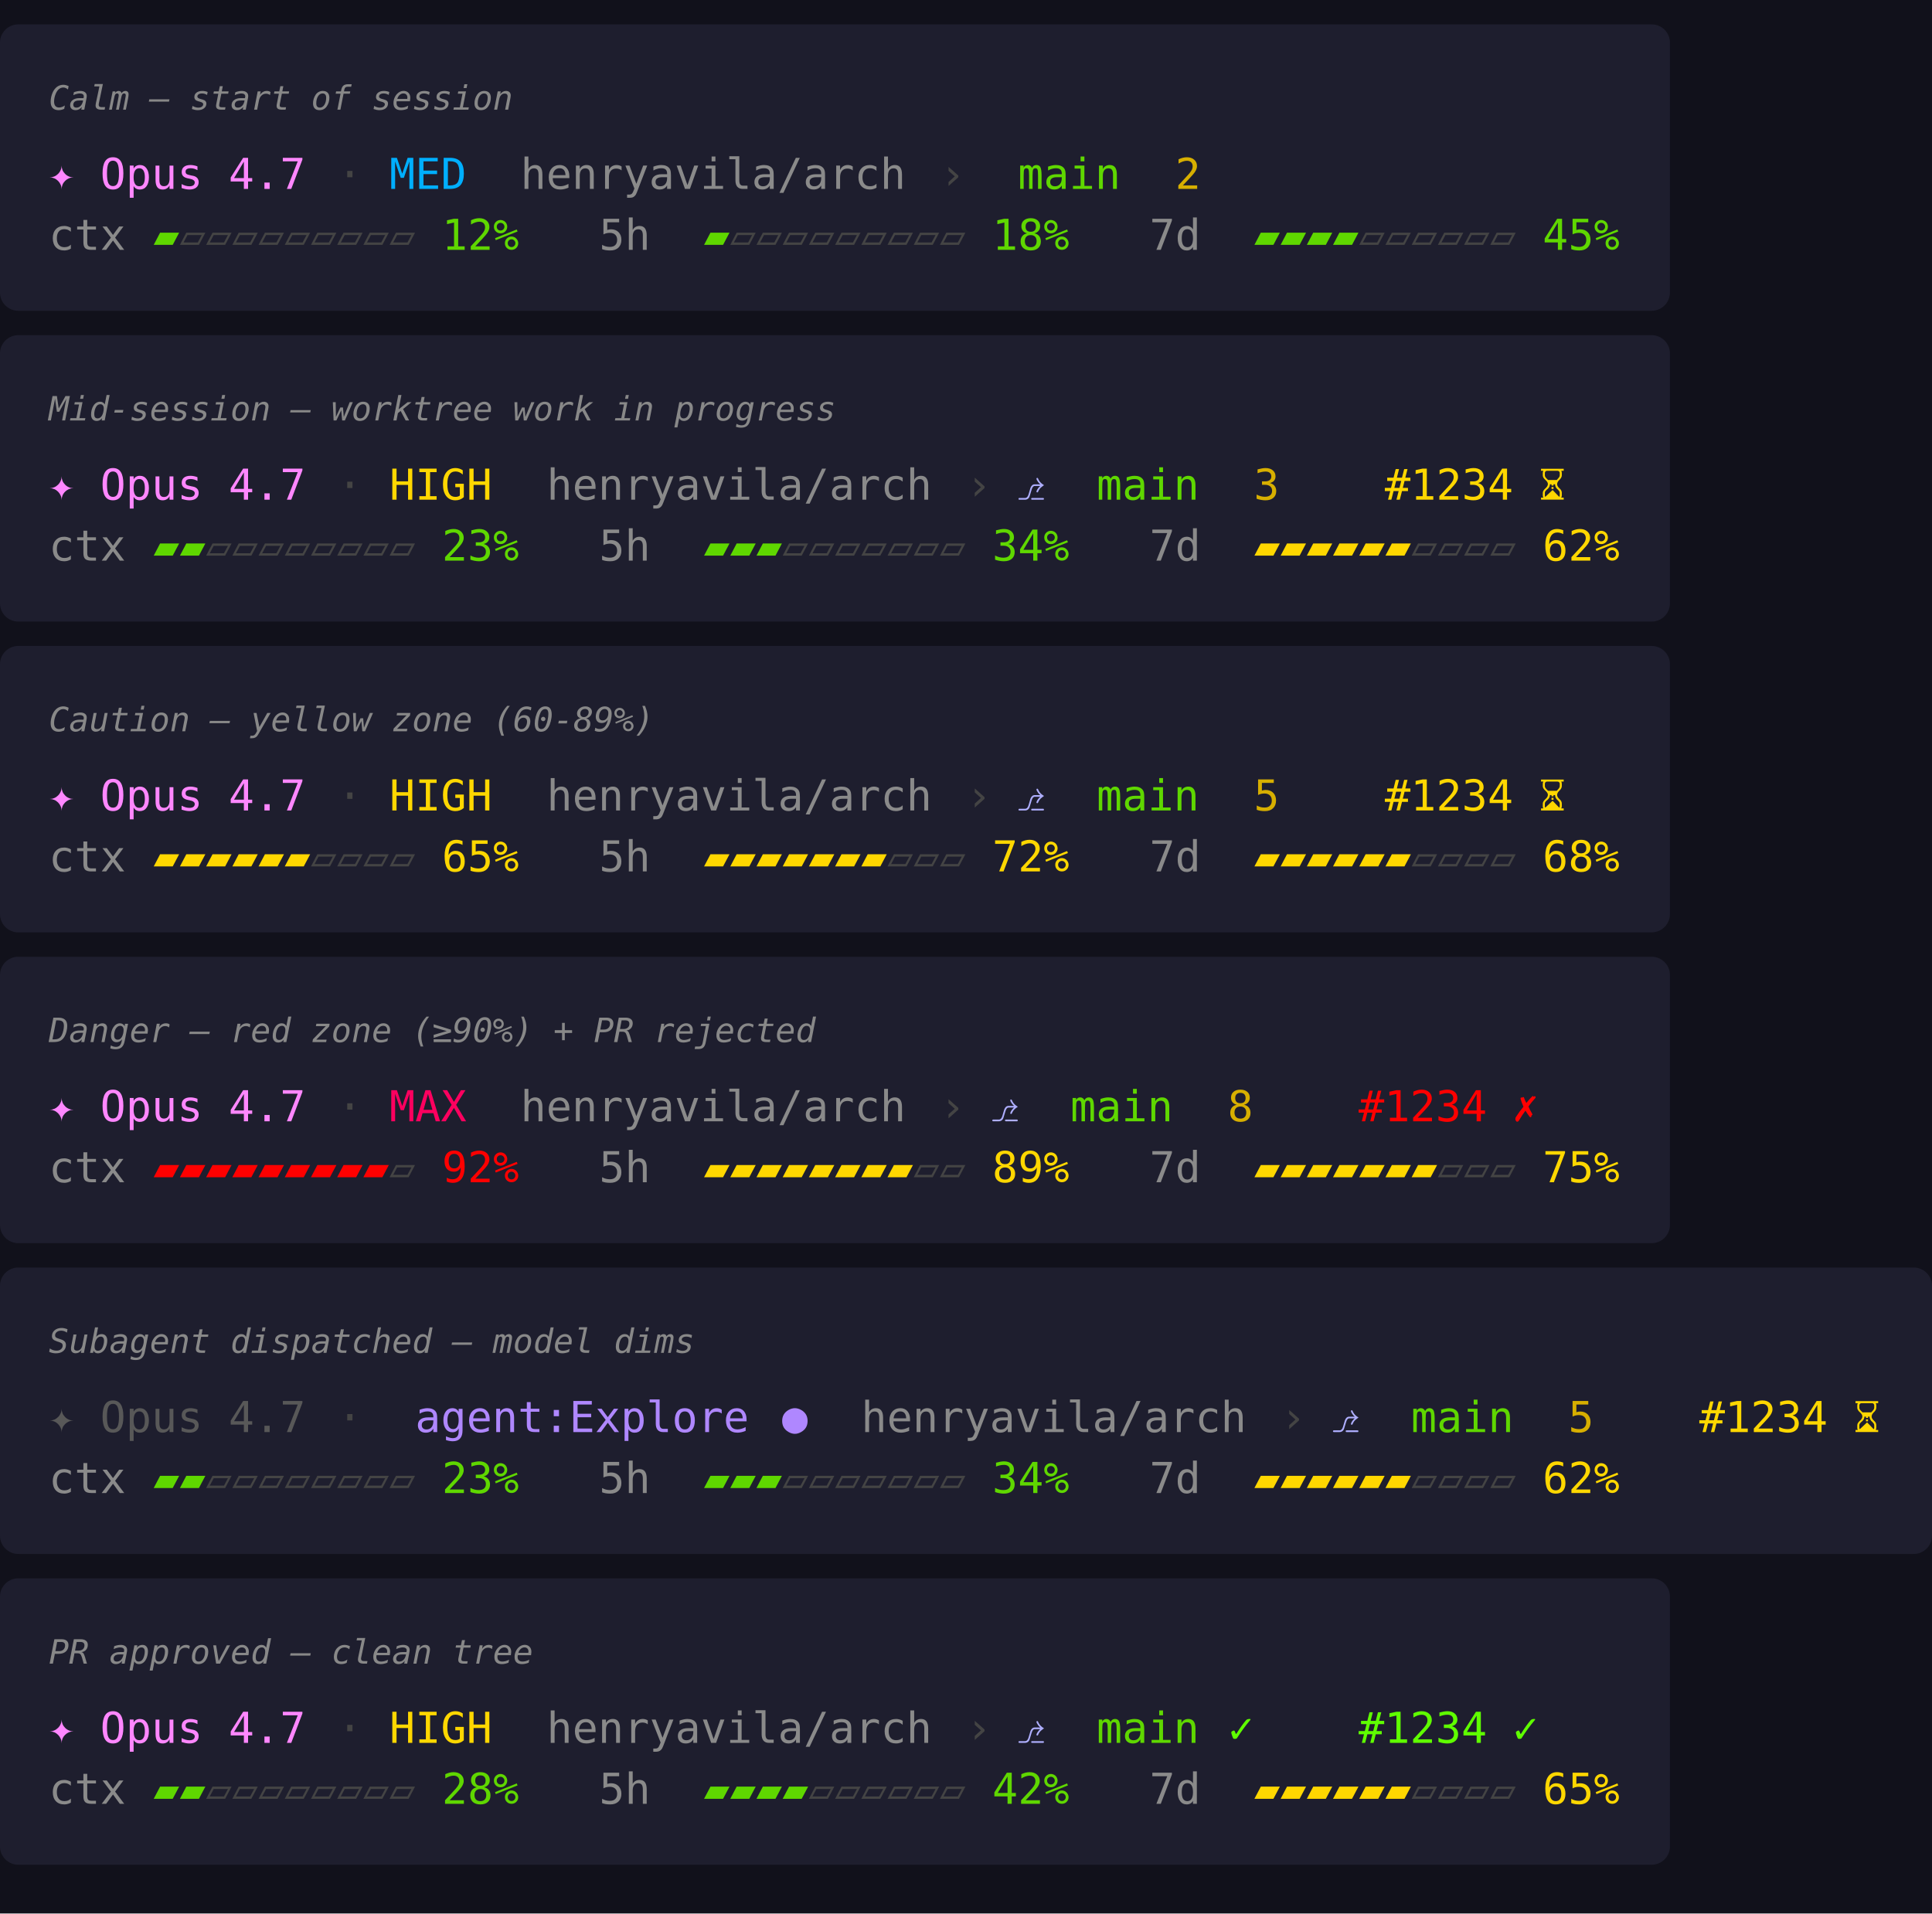
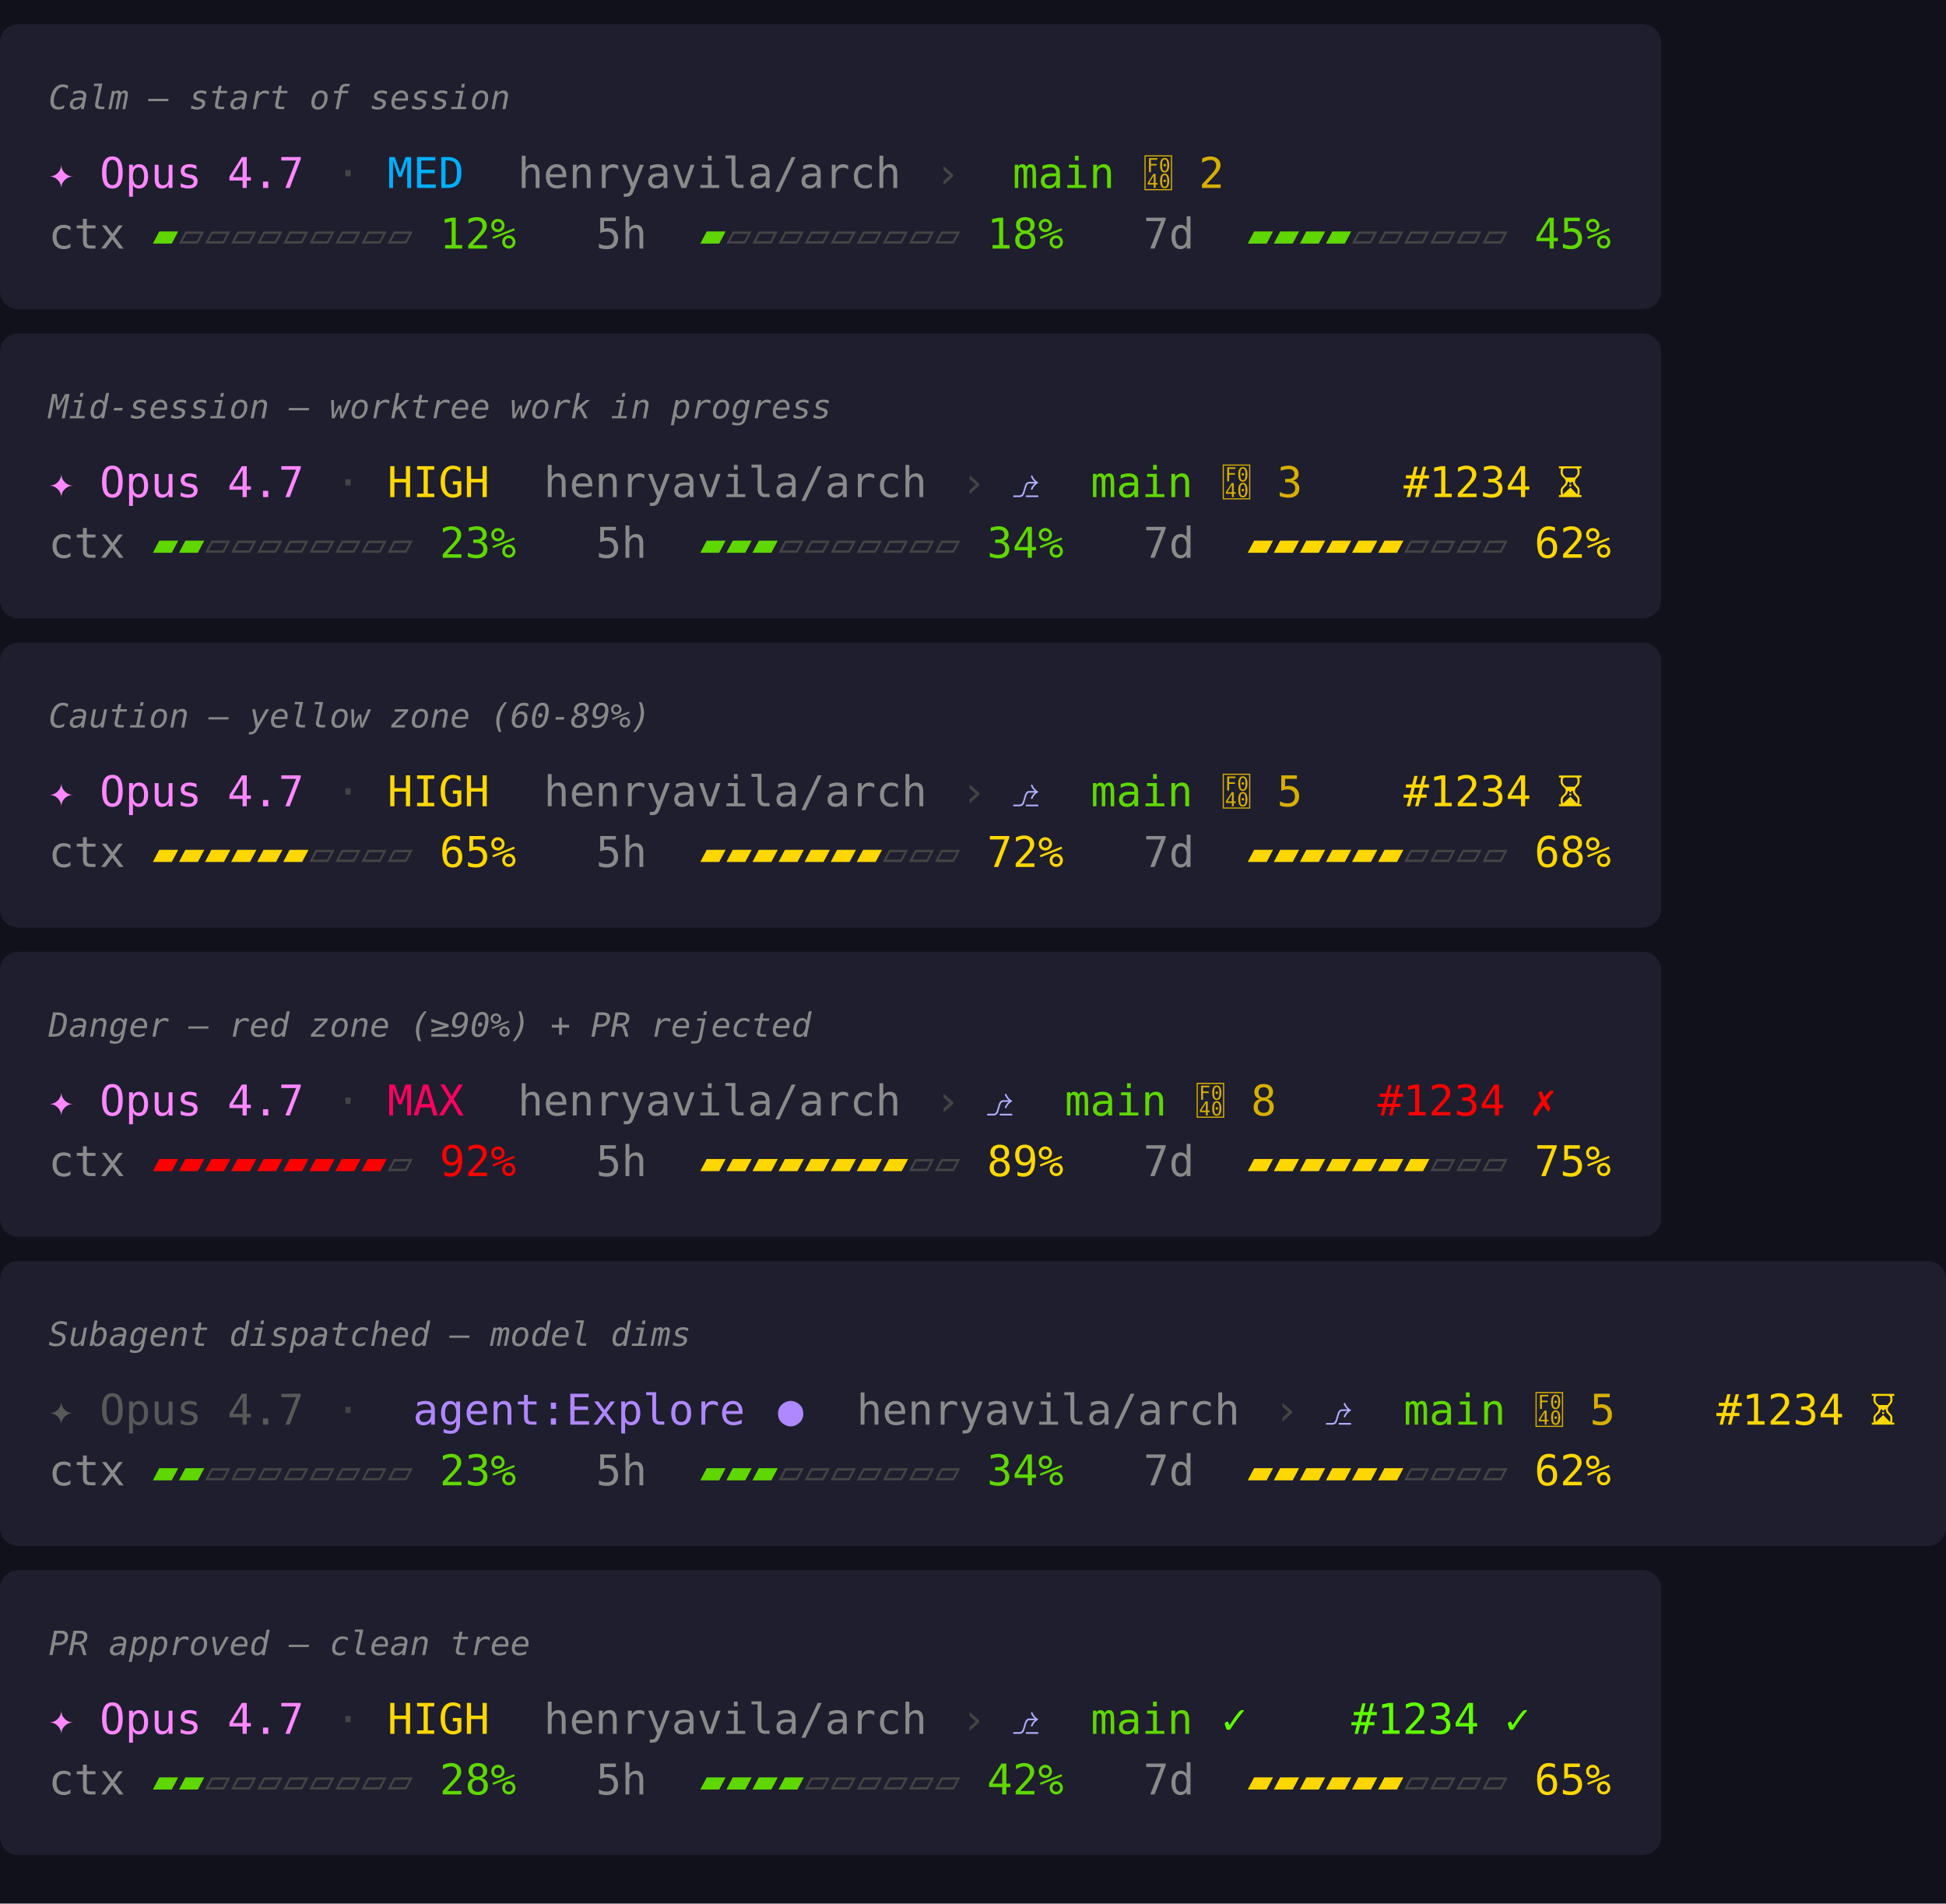
- <svg xmlns="http://www.w3.org/2000/svg" width="634" height="628" font-family="JetBrains Mono, Fira Code, Menlo, Consolas, monospace" font-size="14">
-   <rect width="634" height="628" fill="#11111b" />
+ <svg xmlns="http://www.w3.org/2000/svg" width="642" height="628" font-family="JetBrains Mono, Fira Code, Menlo, Consolas, monospace" font-size="14">
+   <rect width="642" height="628" fill="#11111b" />
  <g transform="translate(0,8)">
    <rect width="548" height="94" rx="6" fill="#1e1e2e" />
    <text x="16" y="28" fill="#888" font-size="11" font-style="italic">Calm — start of session</text>
    <text x="16.0" y="54.0" fill="#ff87ff" xml:space="preserve">✦ Opus 4.7</text>
    <text x="102.0" y="54.0" fill="#e0e0e0" xml:space="preserve"> </text>
    <text x="110.6" y="54.0" fill="#444444" xml:space="preserve">·</text>
    <text x="119.2" y="54.0" fill="#e0e0e0" xml:space="preserve"> </text>
    <text x="127.8" y="54.0" fill="#00afff" xml:space="preserve">MED</text>
    <text x="153.6" y="54.0" fill="#e0e0e0" xml:space="preserve">  </text>
    <text x="170.8" y="54.0" fill="#8a8a8a" xml:space="preserve">henryavila/arch</text>
    <text x="299.8" y="54.0" fill="#e0e0e0" xml:space="preserve"> </text>
    <text x="308.4" y="54.0" fill="#444444" xml:space="preserve">›</text>
    <text x="317.0" y="54.0" fill="#e0e0e0" xml:space="preserve"> </text>
    <text x="325.6" y="54.0" fill="#5fd700" xml:space="preserve"> main</text>
    <text x="368.6" y="54.0" fill="#e0e0e0" xml:space="preserve"> </text>
-     <text x="377.2" y="54.0" fill="#d7af00" xml:space="preserve"> 2</text>
+     <text x="377.2" y="54.0" fill="#d7af00" xml:space="preserve"> 2</text>
    <text x="16.0" y="74.0" fill="#8a8a8a" xml:space="preserve">ctx</text>
    <text x="41.8" y="74.0" fill="#e0e0e0" xml:space="preserve"> </text>
    <text x="50.4" y="74.0" fill="#5fd700" xml:space="preserve">▰</text>
    <text x="59.0" y="74.0" fill="#444444" xml:space="preserve">▱</text>
    <text x="67.6" y="74.0" fill="#444444" xml:space="preserve">▱</text>
    <text x="76.2" y="74.0" fill="#444444" xml:space="preserve">▱</text>
    <text x="84.8" y="74.0" fill="#444444" xml:space="preserve">▱</text>
    <text x="93.4" y="74.0" fill="#444444" xml:space="preserve">▱</text>
    <text x="102.0" y="74.0" fill="#444444" xml:space="preserve">▱</text>
    <text x="110.6" y="74.0" fill="#444444" xml:space="preserve">▱</text>
    <text x="119.2" y="74.0" fill="#444444" xml:space="preserve">▱</text>
    <text x="127.8" y="74.0" fill="#444444" xml:space="preserve">▱</text>
    <text x="136.4" y="74.0" fill="#e0e0e0" xml:space="preserve"> </text>
    <text x="145.0" y="74.0" fill="#5fd700" xml:space="preserve">12%</text>
    <text x="170.8" y="74.0" fill="#e0e0e0" xml:space="preserve">   </text>
    <text x="196.6" y="74.0" fill="#8a8a8a" xml:space="preserve">5h</text>
    <text x="213.8" y="74.0" fill="#e0e0e0" xml:space="preserve">  </text>
    <text x="231.0" y="74.0" fill="#5fd700" xml:space="preserve">▰</text>
    <text x="239.6" y="74.0" fill="#444444" xml:space="preserve">▱</text>
    <text x="248.2" y="74.0" fill="#444444" xml:space="preserve">▱</text>
    <text x="256.8" y="74.0" fill="#444444" xml:space="preserve">▱</text>
    <text x="265.4" y="74.0" fill="#444444" xml:space="preserve">▱</text>
    <text x="274.0" y="74.0" fill="#444444" xml:space="preserve">▱</text>
    <text x="282.6" y="74.0" fill="#444444" xml:space="preserve">▱</text>
    <text x="291.2" y="74.0" fill="#444444" xml:space="preserve">▱</text>
    <text x="299.8" y="74.0" fill="#444444" xml:space="preserve">▱</text>
    <text x="308.4" y="74.0" fill="#444444" xml:space="preserve">▱</text>
    <text x="317.0" y="74.0" fill="#e0e0e0" xml:space="preserve"> </text>
    <text x="325.6" y="74.0" fill="#5fd700" xml:space="preserve">18%</text>
    <text x="351.4" y="74.0" fill="#e0e0e0" xml:space="preserve">   </text>
    <text x="377.2" y="74.0" fill="#8a8a8a" xml:space="preserve">7d</text>
    <text x="394.4" y="74.0" fill="#e0e0e0" xml:space="preserve">  </text>
    <text x="411.6" y="74.0" fill="#5fd700" xml:space="preserve">▰</text>
    <text x="420.2" y="74.0" fill="#5fd700" xml:space="preserve">▰</text>
    <text x="428.8" y="74.0" fill="#5fd700" xml:space="preserve">▰</text>
    <text x="437.4" y="74.0" fill="#5fd700" xml:space="preserve">▰</text>
    <text x="446.0" y="74.0" fill="#444444" xml:space="preserve">▱</text>
    <text x="454.6" y="74.0" fill="#444444" xml:space="preserve">▱</text>
    <text x="463.2" y="74.0" fill="#444444" xml:space="preserve">▱</text>
    <text x="471.8" y="74.0" fill="#444444" xml:space="preserve">▱</text>
    <text x="480.4" y="74.0" fill="#444444" xml:space="preserve">▱</text>
    <text x="489.0" y="74.0" fill="#444444" xml:space="preserve">▱</text>
    <text x="497.6" y="74.0" fill="#e0e0e0" xml:space="preserve"> </text>
    <text x="506.2" y="74.0" fill="#5fd700" xml:space="preserve">45%</text>
  </g>
  <g transform="translate(0,110)">
    <rect width="548" height="94" rx="6" fill="#1e1e2e" />
    <text x="16" y="28" fill="#888" font-size="11" font-style="italic">Mid-session — worktree work in progress</text>
    <text x="16.0" y="54.0" fill="#ff87ff" xml:space="preserve">✦ Opus 4.7</text>
    <text x="102.0" y="54.0" fill="#e0e0e0" xml:space="preserve"> </text>
    <text x="110.6" y="54.0" fill="#444444" xml:space="preserve">·</text>
    <text x="119.2" y="54.0" fill="#e0e0e0" xml:space="preserve"> </text>
    <text x="127.8" y="54.0" fill="#ffd700" xml:space="preserve">HIGH</text>
    <text x="162.2" y="54.0" fill="#e0e0e0" xml:space="preserve">  </text>
    <text x="179.4" y="54.0" fill="#8a8a8a" xml:space="preserve">henryavila/arch</text>
    <text x="308.4" y="54.0" fill="#e0e0e0" xml:space="preserve"> </text>
    <text x="317.0" y="54.0" fill="#444444" xml:space="preserve">›</text>
    <text x="325.6" y="54.0" fill="#e0e0e0" xml:space="preserve"> </text>
    <text x="334.2" y="54.0" fill="#afafff" xml:space="preserve">⎇ </text>
    <text x="351.4" y="54.0" fill="#5fd700" xml:space="preserve"> main</text>
    <text x="394.4" y="54.0" fill="#e0e0e0" xml:space="preserve"> </text>
-     <text x="403.0" y="54.0" fill="#d7af00" xml:space="preserve"> 3</text>
-     <text x="420.2" y="54.0" fill="#e0e0e0" xml:space="preserve">   </text>
-     <text x="446.0" y="54.0" fill="#ffd700" xml:space="preserve"> #1234 ⏳</text>
+     <text x="403.0" y="54.0" fill="#d7af00" xml:space="preserve"> 3</text>
+     <text x="428.8" y="54.0" fill="#e0e0e0" xml:space="preserve">   </text>
+     <text x="454.6" y="54.0" fill="#ffd700" xml:space="preserve"> #1234 ⏳</text>
    <text x="16.0" y="74.0" fill="#8a8a8a" xml:space="preserve">ctx</text>
    <text x="41.8" y="74.0" fill="#e0e0e0" xml:space="preserve"> </text>
    <text x="50.4" y="74.0" fill="#5fd700" xml:space="preserve">▰</text>
    <text x="59.0" y="74.0" fill="#5fd700" xml:space="preserve">▰</text>
    <text x="67.6" y="74.0" fill="#444444" xml:space="preserve">▱</text>
    <text x="76.2" y="74.0" fill="#444444" xml:space="preserve">▱</text>
    <text x="84.8" y="74.0" fill="#444444" xml:space="preserve">▱</text>
    <text x="93.4" y="74.0" fill="#444444" xml:space="preserve">▱</text>
    <text x="102.0" y="74.0" fill="#444444" xml:space="preserve">▱</text>
    <text x="110.6" y="74.0" fill="#444444" xml:space="preserve">▱</text>
    <text x="119.2" y="74.0" fill="#444444" xml:space="preserve">▱</text>
    <text x="127.8" y="74.0" fill="#444444" xml:space="preserve">▱</text>
    <text x="136.4" y="74.0" fill="#e0e0e0" xml:space="preserve"> </text>
    <text x="145.0" y="74.0" fill="#5fd700" xml:space="preserve">23%</text>
    <text x="170.8" y="74.0" fill="#e0e0e0" xml:space="preserve">   </text>
    <text x="196.6" y="74.0" fill="#8a8a8a" xml:space="preserve">5h</text>
    <text x="213.8" y="74.0" fill="#e0e0e0" xml:space="preserve">  </text>
    <text x="231.0" y="74.0" fill="#5fd700" xml:space="preserve">▰</text>
    <text x="239.6" y="74.0" fill="#5fd700" xml:space="preserve">▰</text>
    <text x="248.2" y="74.0" fill="#5fd700" xml:space="preserve">▰</text>
    <text x="256.8" y="74.0" fill="#444444" xml:space="preserve">▱</text>
    <text x="265.4" y="74.0" fill="#444444" xml:space="preserve">▱</text>
    <text x="274.0" y="74.0" fill="#444444" xml:space="preserve">▱</text>
    <text x="282.6" y="74.0" fill="#444444" xml:space="preserve">▱</text>
    <text x="291.2" y="74.0" fill="#444444" xml:space="preserve">▱</text>
    <text x="299.8" y="74.0" fill="#444444" xml:space="preserve">▱</text>
    <text x="308.4" y="74.0" fill="#444444" xml:space="preserve">▱</text>
    <text x="317.0" y="74.0" fill="#e0e0e0" xml:space="preserve"> </text>
    <text x="325.6" y="74.0" fill="#5fd700" xml:space="preserve">34%</text>
    <text x="351.4" y="74.0" fill="#e0e0e0" xml:space="preserve">   </text>
    <text x="377.2" y="74.0" fill="#8a8a8a" xml:space="preserve">7d</text>
    <text x="394.4" y="74.0" fill="#e0e0e0" xml:space="preserve">  </text>
    <text x="411.6" y="74.0" fill="#ffd700" xml:space="preserve">▰</text>
    <text x="420.2" y="74.0" fill="#ffd700" xml:space="preserve">▰</text>
    <text x="428.8" y="74.0" fill="#ffd700" xml:space="preserve">▰</text>
    <text x="437.4" y="74.0" fill="#ffd700" xml:space="preserve">▰</text>
    <text x="446.0" y="74.0" fill="#ffd700" xml:space="preserve">▰</text>
    <text x="454.6" y="74.0" fill="#ffd700" xml:space="preserve">▰</text>
    <text x="463.2" y="74.0" fill="#444444" xml:space="preserve">▱</text>
    <text x="471.8" y="74.0" fill="#444444" xml:space="preserve">▱</text>
    <text x="480.4" y="74.0" fill="#444444" xml:space="preserve">▱</text>
    <text x="489.0" y="74.0" fill="#444444" xml:space="preserve">▱</text>
    <text x="497.6" y="74.0" fill="#e0e0e0" xml:space="preserve"> </text>
    <text x="506.2" y="74.0" fill="#ffd700" xml:space="preserve">62%</text>
  </g>
  <g transform="translate(0,212)">
    <rect width="548" height="94" rx="6" fill="#1e1e2e" />
    <text x="16" y="28" fill="#888" font-size="11" font-style="italic">Caution — yellow zone (60-89%)</text>
    <text x="16.0" y="54.0" fill="#ff87ff" xml:space="preserve">✦ Opus 4.7</text>
    <text x="102.0" y="54.0" fill="#e0e0e0" xml:space="preserve"> </text>
    <text x="110.6" y="54.0" fill="#444444" xml:space="preserve">·</text>
    <text x="119.2" y="54.0" fill="#e0e0e0" xml:space="preserve"> </text>
    <text x="127.8" y="54.0" fill="#ffd700" xml:space="preserve">HIGH</text>
    <text x="162.2" y="54.0" fill="#e0e0e0" xml:space="preserve">  </text>
    <text x="179.4" y="54.0" fill="#8a8a8a" xml:space="preserve">henryavila/arch</text>
    <text x="308.4" y="54.0" fill="#e0e0e0" xml:space="preserve"> </text>
    <text x="317.0" y="54.0" fill="#444444" xml:space="preserve">›</text>
    <text x="325.6" y="54.0" fill="#e0e0e0" xml:space="preserve"> </text>
    <text x="334.2" y="54.0" fill="#afafff" xml:space="preserve">⎇ </text>
    <text x="351.4" y="54.0" fill="#5fd700" xml:space="preserve"> main</text>
    <text x="394.4" y="54.0" fill="#e0e0e0" xml:space="preserve"> </text>
-     <text x="403.0" y="54.0" fill="#d7af00" xml:space="preserve"> 5</text>
-     <text x="420.2" y="54.0" fill="#e0e0e0" xml:space="preserve">   </text>
-     <text x="446.0" y="54.0" fill="#ffd700" xml:space="preserve"> #1234 ⏳</text>
+     <text x="403.0" y="54.0" fill="#d7af00" xml:space="preserve"> 5</text>
+     <text x="428.8" y="54.0" fill="#e0e0e0" xml:space="preserve">   </text>
+     <text x="454.6" y="54.0" fill="#ffd700" xml:space="preserve"> #1234 ⏳</text>
    <text x="16.0" y="74.0" fill="#8a8a8a" xml:space="preserve">ctx</text>
    <text x="41.8" y="74.0" fill="#e0e0e0" xml:space="preserve"> </text>
    <text x="50.4" y="74.0" fill="#ffd700" xml:space="preserve">▰</text>
    <text x="59.0" y="74.0" fill="#ffd700" xml:space="preserve">▰</text>
    <text x="67.6" y="74.0" fill="#ffd700" xml:space="preserve">▰</text>
    <text x="76.2" y="74.0" fill="#ffd700" xml:space="preserve">▰</text>
    <text x="84.8" y="74.0" fill="#ffd700" xml:space="preserve">▰</text>
    <text x="93.4" y="74.0" fill="#ffd700" xml:space="preserve">▰</text>
    <text x="102.0" y="74.0" fill="#444444" xml:space="preserve">▱</text>
    <text x="110.6" y="74.0" fill="#444444" xml:space="preserve">▱</text>
    <text x="119.2" y="74.0" fill="#444444" xml:space="preserve">▱</text>
    <text x="127.8" y="74.0" fill="#444444" xml:space="preserve">▱</text>
    <text x="136.4" y="74.0" fill="#e0e0e0" xml:space="preserve"> </text>
    <text x="145.0" y="74.0" fill="#ffd700" xml:space="preserve">65%</text>
    <text x="170.8" y="74.0" fill="#e0e0e0" xml:space="preserve">   </text>
    <text x="196.6" y="74.0" fill="#8a8a8a" xml:space="preserve">5h</text>
    <text x="213.8" y="74.0" fill="#e0e0e0" xml:space="preserve">  </text>
    <text x="231.0" y="74.0" fill="#ffd700" xml:space="preserve">▰</text>
    <text x="239.6" y="74.0" fill="#ffd700" xml:space="preserve">▰</text>
    <text x="248.2" y="74.0" fill="#ffd700" xml:space="preserve">▰</text>
    <text x="256.8" y="74.0" fill="#ffd700" xml:space="preserve">▰</text>
    <text x="265.4" y="74.0" fill="#ffd700" xml:space="preserve">▰</text>
    <text x="274.0" y="74.0" fill="#ffd700" xml:space="preserve">▰</text>
    <text x="282.6" y="74.0" fill="#ffd700" xml:space="preserve">▰</text>
    <text x="291.2" y="74.0" fill="#444444" xml:space="preserve">▱</text>
    <text x="299.8" y="74.0" fill="#444444" xml:space="preserve">▱</text>
    <text x="308.4" y="74.0" fill="#444444" xml:space="preserve">▱</text>
    <text x="317.0" y="74.0" fill="#e0e0e0" xml:space="preserve"> </text>
    <text x="325.6" y="74.0" fill="#ffd700" xml:space="preserve">72%</text>
    <text x="351.4" y="74.0" fill="#e0e0e0" xml:space="preserve">   </text>
    <text x="377.2" y="74.0" fill="#8a8a8a" xml:space="preserve">7d</text>
    <text x="394.4" y="74.0" fill="#e0e0e0" xml:space="preserve">  </text>
    <text x="411.6" y="74.0" fill="#ffd700" xml:space="preserve">▰</text>
    <text x="420.2" y="74.0" fill="#ffd700" xml:space="preserve">▰</text>
    <text x="428.8" y="74.0" fill="#ffd700" xml:space="preserve">▰</text>
    <text x="437.4" y="74.0" fill="#ffd700" xml:space="preserve">▰</text>
    <text x="446.0" y="74.0" fill="#ffd700" xml:space="preserve">▰</text>
    <text x="454.6" y="74.0" fill="#ffd700" xml:space="preserve">▰</text>
    <text x="463.2" y="74.0" fill="#444444" xml:space="preserve">▱</text>
    <text x="471.8" y="74.0" fill="#444444" xml:space="preserve">▱</text>
    <text x="480.4" y="74.0" fill="#444444" xml:space="preserve">▱</text>
    <text x="489.0" y="74.0" fill="#444444" xml:space="preserve">▱</text>
    <text x="497.6" y="74.0" fill="#e0e0e0" xml:space="preserve"> </text>
    <text x="506.2" y="74.0" fill="#ffd700" xml:space="preserve">68%</text>
  </g>
  <g transform="translate(0,314)">
    <rect width="548" height="94" rx="6" fill="#1e1e2e" />
    <text x="16" y="28" fill="#888" font-size="11" font-style="italic">Danger — red zone (≥90%) + PR rejected</text>
    <text x="16.0" y="54.0" fill="#ff87ff" xml:space="preserve">✦ Opus 4.7</text>
    <text x="102.0" y="54.0" fill="#e0e0e0" xml:space="preserve"> </text>
    <text x="110.6" y="54.0" fill="#444444" xml:space="preserve">·</text>
    <text x="119.2" y="54.0" fill="#e0e0e0" xml:space="preserve"> </text>
    <text x="127.8" y="54.0" fill="#ff005f" xml:space="preserve">MAX</text>
    <text x="153.6" y="54.0" fill="#e0e0e0" xml:space="preserve">  </text>
    <text x="170.8" y="54.0" fill="#8a8a8a" xml:space="preserve">henryavila/arch</text>
    <text x="299.8" y="54.0" fill="#e0e0e0" xml:space="preserve"> </text>
    <text x="308.4" y="54.0" fill="#444444" xml:space="preserve">›</text>
    <text x="317.0" y="54.0" fill="#e0e0e0" xml:space="preserve"> </text>
    <text x="325.6" y="54.0" fill="#afafff" xml:space="preserve">⎇ </text>
    <text x="342.8" y="54.0" fill="#5fd700" xml:space="preserve"> main</text>
    <text x="385.8" y="54.0" fill="#e0e0e0" xml:space="preserve"> </text>
-     <text x="394.4" y="54.0" fill="#d7af00" xml:space="preserve"> 8</text>
-     <text x="411.6" y="54.0" fill="#e0e0e0" xml:space="preserve">   </text>
-     <text x="437.4" y="54.0" fill="#ff0000" xml:space="preserve"> #1234 ✗</text>
+     <text x="394.4" y="54.0" fill="#d7af00" xml:space="preserve"> 8</text>
+     <text x="420.2" y="54.0" fill="#e0e0e0" xml:space="preserve">   </text>
+     <text x="446.0" y="54.0" fill="#ff0000" xml:space="preserve"> #1234 ✗</text>
    <text x="16.0" y="74.0" fill="#8a8a8a" xml:space="preserve">ctx</text>
    <text x="41.8" y="74.0" fill="#e0e0e0" xml:space="preserve"> </text>
    <text x="50.4" y="74.0" fill="#ff0000" xml:space="preserve">▰</text>
    <text x="59.0" y="74.0" fill="#ff0000" xml:space="preserve">▰</text>
    <text x="67.6" y="74.0" fill="#ff0000" xml:space="preserve">▰</text>
    <text x="76.2" y="74.0" fill="#ff0000" xml:space="preserve">▰</text>
    <text x="84.8" y="74.0" fill="#ff0000" xml:space="preserve">▰</text>
    <text x="93.4" y="74.0" fill="#ff0000" xml:space="preserve">▰</text>
    <text x="102.0" y="74.0" fill="#ff0000" xml:space="preserve">▰</text>
    <text x="110.6" y="74.0" fill="#ff0000" xml:space="preserve">▰</text>
    <text x="119.2" y="74.0" fill="#ff0000" xml:space="preserve">▰</text>
    <text x="127.8" y="74.0" fill="#444444" xml:space="preserve">▱</text>
    <text x="136.4" y="74.0" fill="#e0e0e0" xml:space="preserve"> </text>
    <text x="145.0" y="74.0" fill="#ff0000" xml:space="preserve">92%</text>
    <text x="170.8" y="74.0" fill="#e0e0e0" xml:space="preserve">   </text>
    <text x="196.6" y="74.0" fill="#8a8a8a" xml:space="preserve">5h</text>
    <text x="213.8" y="74.0" fill="#e0e0e0" xml:space="preserve">  </text>
    <text x="231.0" y="74.0" fill="#ffd700" xml:space="preserve">▰</text>
    <text x="239.6" y="74.0" fill="#ffd700" xml:space="preserve">▰</text>
    <text x="248.2" y="74.0" fill="#ffd700" xml:space="preserve">▰</text>
    <text x="256.8" y="74.0" fill="#ffd700" xml:space="preserve">▰</text>
    <text x="265.4" y="74.0" fill="#ffd700" xml:space="preserve">▰</text>
    <text x="274.0" y="74.0" fill="#ffd700" xml:space="preserve">▰</text>
    <text x="282.6" y="74.0" fill="#ffd700" xml:space="preserve">▰</text>
    <text x="291.2" y="74.0" fill="#ffd700" xml:space="preserve">▰</text>
    <text x="299.8" y="74.0" fill="#444444" xml:space="preserve">▱</text>
    <text x="308.4" y="74.0" fill="#444444" xml:space="preserve">▱</text>
    <text x="317.0" y="74.0" fill="#e0e0e0" xml:space="preserve"> </text>
    <text x="325.6" y="74.0" fill="#ffd700" xml:space="preserve">89%</text>
    <text x="351.4" y="74.0" fill="#e0e0e0" xml:space="preserve">   </text>
    <text x="377.2" y="74.0" fill="#8a8a8a" xml:space="preserve">7d</text>
    <text x="394.4" y="74.0" fill="#e0e0e0" xml:space="preserve">  </text>
    <text x="411.6" y="74.0" fill="#ffd700" xml:space="preserve">▰</text>
    <text x="420.2" y="74.0" fill="#ffd700" xml:space="preserve">▰</text>
    <text x="428.8" y="74.0" fill="#ffd700" xml:space="preserve">▰</text>
    <text x="437.4" y="74.0" fill="#ffd700" xml:space="preserve">▰</text>
    <text x="446.0" y="74.0" fill="#ffd700" xml:space="preserve">▰</text>
    <text x="454.6" y="74.0" fill="#ffd700" xml:space="preserve">▰</text>
    <text x="463.2" y="74.0" fill="#ffd700" xml:space="preserve">▰</text>
    <text x="471.8" y="74.0" fill="#444444" xml:space="preserve">▱</text>
    <text x="480.4" y="74.0" fill="#444444" xml:space="preserve">▱</text>
    <text x="489.0" y="74.0" fill="#444444" xml:space="preserve">▱</text>
    <text x="497.6" y="74.0" fill="#e0e0e0" xml:space="preserve"> </text>
    <text x="506.2" y="74.0" fill="#ffd700" xml:space="preserve">75%</text>
  </g>
  <g transform="translate(0,416)">
-     <rect width="634" height="94" rx="6" fill="#1e1e2e" />
+     <rect width="642" height="94" rx="6" fill="#1e1e2e" />
    <text x="16" y="28" fill="#888" font-size="11" font-style="italic">Subagent dispatched — model dims</text>
    <text x="16.0" y="54.0" fill="#585858" xml:space="preserve">✦ Opus 4.7</text>
    <text x="102.0" y="54.0" fill="#e0e0e0" xml:space="preserve"> </text>
    <text x="110.6" y="54.0" fill="#444444" xml:space="preserve">·</text>
    <text x="119.2" y="54.0" fill="#e0e0e0" xml:space="preserve"> </text>
    <text x="127.8" y="54.0" fill="#af87ff" xml:space="preserve"> agent:Explore</text>
    <text x="248.2" y="54.0" fill="#af87ff" xml:space="preserve"> ●</text>
    <text x="265.4" y="54.0" fill="#e0e0e0" xml:space="preserve">  </text>
    <text x="282.6" y="54.0" fill="#8a8a8a" xml:space="preserve">henryavila/arch</text>
    <text x="411.6" y="54.0" fill="#e0e0e0" xml:space="preserve"> </text>
    <text x="420.2" y="54.0" fill="#444444" xml:space="preserve">›</text>
    <text x="428.8" y="54.0" fill="#e0e0e0" xml:space="preserve"> </text>
    <text x="437.4" y="54.0" fill="#afafff" xml:space="preserve">⎇ </text>
    <text x="454.6" y="54.0" fill="#5fd700" xml:space="preserve"> main</text>
    <text x="497.6" y="54.0" fill="#e0e0e0" xml:space="preserve"> </text>
-     <text x="506.2" y="54.0" fill="#d7af00" xml:space="preserve"> 5</text>
-     <text x="523.4" y="54.0" fill="#e0e0e0" xml:space="preserve">   </text>
-     <text x="549.2" y="54.0" fill="#ffd700" xml:space="preserve"> #1234 ⏳</text>
+     <text x="506.2" y="54.0" fill="#d7af00" xml:space="preserve"> 5</text>
+     <text x="532.0" y="54.0" fill="#e0e0e0" xml:space="preserve">   </text>
+     <text x="557.8" y="54.0" fill="#ffd700" xml:space="preserve"> #1234 ⏳</text>
    <text x="16.0" y="74.0" fill="#8a8a8a" xml:space="preserve">ctx</text>
    <text x="41.8" y="74.0" fill="#e0e0e0" xml:space="preserve"> </text>
    <text x="50.4" y="74.0" fill="#5fd700" xml:space="preserve">▰</text>
    <text x="59.0" y="74.0" fill="#5fd700" xml:space="preserve">▰</text>
    <text x="67.6" y="74.0" fill="#444444" xml:space="preserve">▱</text>
    <text x="76.2" y="74.0" fill="#444444" xml:space="preserve">▱</text>
    <text x="84.8" y="74.0" fill="#444444" xml:space="preserve">▱</text>
    <text x="93.4" y="74.0" fill="#444444" xml:space="preserve">▱</text>
    <text x="102.0" y="74.0" fill="#444444" xml:space="preserve">▱</text>
    <text x="110.6" y="74.0" fill="#444444" xml:space="preserve">▱</text>
    <text x="119.2" y="74.0" fill="#444444" xml:space="preserve">▱</text>
    <text x="127.8" y="74.0" fill="#444444" xml:space="preserve">▱</text>
    <text x="136.4" y="74.0" fill="#e0e0e0" xml:space="preserve"> </text>
    <text x="145.0" y="74.0" fill="#5fd700" xml:space="preserve">23%</text>
    <text x="170.8" y="74.0" fill="#e0e0e0" xml:space="preserve">   </text>
    <text x="196.6" y="74.0" fill="#8a8a8a" xml:space="preserve">5h</text>
    <text x="213.8" y="74.0" fill="#e0e0e0" xml:space="preserve">  </text>
    <text x="231.0" y="74.0" fill="#5fd700" xml:space="preserve">▰</text>
    <text x="239.6" y="74.0" fill="#5fd700" xml:space="preserve">▰</text>
    <text x="248.2" y="74.0" fill="#5fd700" xml:space="preserve">▰</text>
    <text x="256.8" y="74.0" fill="#444444" xml:space="preserve">▱</text>
    <text x="265.4" y="74.0" fill="#444444" xml:space="preserve">▱</text>
    <text x="274.0" y="74.0" fill="#444444" xml:space="preserve">▱</text>
    <text x="282.6" y="74.0" fill="#444444" xml:space="preserve">▱</text>
    <text x="291.2" y="74.0" fill="#444444" xml:space="preserve">▱</text>
    <text x="299.8" y="74.0" fill="#444444" xml:space="preserve">▱</text>
    <text x="308.4" y="74.0" fill="#444444" xml:space="preserve">▱</text>
    <text x="317.0" y="74.0" fill="#e0e0e0" xml:space="preserve"> </text>
    <text x="325.6" y="74.0" fill="#5fd700" xml:space="preserve">34%</text>
    <text x="351.4" y="74.0" fill="#e0e0e0" xml:space="preserve">   </text>
    <text x="377.2" y="74.0" fill="#8a8a8a" xml:space="preserve">7d</text>
    <text x="394.4" y="74.0" fill="#e0e0e0" xml:space="preserve">  </text>
    <text x="411.6" y="74.0" fill="#ffd700" xml:space="preserve">▰</text>
    <text x="420.2" y="74.0" fill="#ffd700" xml:space="preserve">▰</text>
    <text x="428.8" y="74.0" fill="#ffd700" xml:space="preserve">▰</text>
    <text x="437.4" y="74.0" fill="#ffd700" xml:space="preserve">▰</text>
    <text x="446.0" y="74.0" fill="#ffd700" xml:space="preserve">▰</text>
    <text x="454.6" y="74.0" fill="#ffd700" xml:space="preserve">▰</text>
    <text x="463.2" y="74.0" fill="#444444" xml:space="preserve">▱</text>
    <text x="471.8" y="74.0" fill="#444444" xml:space="preserve">▱</text>
    <text x="480.4" y="74.0" fill="#444444" xml:space="preserve">▱</text>
    <text x="489.0" y="74.0" fill="#444444" xml:space="preserve">▱</text>
    <text x="497.6" y="74.0" fill="#e0e0e0" xml:space="preserve"> </text>
    <text x="506.2" y="74.0" fill="#ffd700" xml:space="preserve">62%</text>
  </g>
  <g transform="translate(0,518)">
    <rect width="548" height="94" rx="6" fill="#1e1e2e" />
    <text x="16" y="28" fill="#888" font-size="11" font-style="italic">PR approved — clean tree</text>
    <text x="16.0" y="54.0" fill="#ff87ff" xml:space="preserve">✦ Opus 4.7</text>
    <text x="102.0" y="54.0" fill="#e0e0e0" xml:space="preserve"> </text>
    <text x="110.6" y="54.0" fill="#444444" xml:space="preserve">·</text>
    <text x="119.2" y="54.0" fill="#e0e0e0" xml:space="preserve"> </text>
    <text x="127.8" y="54.0" fill="#ffd700" xml:space="preserve">HIGH</text>
    <text x="162.2" y="54.0" fill="#e0e0e0" xml:space="preserve">  </text>
    <text x="179.4" y="54.0" fill="#8a8a8a" xml:space="preserve">henryavila/arch</text>
    <text x="308.4" y="54.0" fill="#e0e0e0" xml:space="preserve"> </text>
    <text x="317.0" y="54.0" fill="#444444" xml:space="preserve">›</text>
    <text x="325.6" y="54.0" fill="#e0e0e0" xml:space="preserve"> </text>
    <text x="334.2" y="54.0" fill="#afafff" xml:space="preserve">⎇ </text>
    <text x="351.4" y="54.0" fill="#5fd700" xml:space="preserve"> main</text>
    <text x="394.4" y="54.0" fill="#e0e0e0" xml:space="preserve"> </text>
    <text x="403.0" y="54.0" fill="#5fff00" xml:space="preserve">✓</text>
    <text x="411.6" y="54.0" fill="#e0e0e0" xml:space="preserve">   </text>
    <text x="437.4" y="54.0" fill="#5fff00" xml:space="preserve"> #1234 ✓</text>
    <text x="16.0" y="74.0" fill="#8a8a8a" xml:space="preserve">ctx</text>
    <text x="41.8" y="74.0" fill="#e0e0e0" xml:space="preserve"> </text>
    <text x="50.4" y="74.0" fill="#5fd700" xml:space="preserve">▰</text>
    <text x="59.0" y="74.0" fill="#5fd700" xml:space="preserve">▰</text>
    <text x="67.6" y="74.0" fill="#444444" xml:space="preserve">▱</text>
    <text x="76.2" y="74.0" fill="#444444" xml:space="preserve">▱</text>
    <text x="84.8" y="74.0" fill="#444444" xml:space="preserve">▱</text>
    <text x="93.4" y="74.0" fill="#444444" xml:space="preserve">▱</text>
    <text x="102.0" y="74.0" fill="#444444" xml:space="preserve">▱</text>
    <text x="110.6" y="74.0" fill="#444444" xml:space="preserve">▱</text>
    <text x="119.2" y="74.0" fill="#444444" xml:space="preserve">▱</text>
    <text x="127.8" y="74.0" fill="#444444" xml:space="preserve">▱</text>
    <text x="136.4" y="74.0" fill="#e0e0e0" xml:space="preserve"> </text>
    <text x="145.0" y="74.0" fill="#5fd700" xml:space="preserve">28%</text>
    <text x="170.8" y="74.0" fill="#e0e0e0" xml:space="preserve">   </text>
    <text x="196.6" y="74.0" fill="#8a8a8a" xml:space="preserve">5h</text>
    <text x="213.8" y="74.0" fill="#e0e0e0" xml:space="preserve">  </text>
    <text x="231.0" y="74.0" fill="#5fd700" xml:space="preserve">▰</text>
    <text x="239.6" y="74.0" fill="#5fd700" xml:space="preserve">▰</text>
    <text x="248.2" y="74.0" fill="#5fd700" xml:space="preserve">▰</text>
    <text x="256.8" y="74.0" fill="#5fd700" xml:space="preserve">▰</text>
    <text x="265.4" y="74.0" fill="#444444" xml:space="preserve">▱</text>
    <text x="274.0" y="74.0" fill="#444444" xml:space="preserve">▱</text>
    <text x="282.6" y="74.0" fill="#444444" xml:space="preserve">▱</text>
    <text x="291.2" y="74.0" fill="#444444" xml:space="preserve">▱</text>
    <text x="299.8" y="74.0" fill="#444444" xml:space="preserve">▱</text>
    <text x="308.4" y="74.0" fill="#444444" xml:space="preserve">▱</text>
    <text x="317.0" y="74.0" fill="#e0e0e0" xml:space="preserve"> </text>
    <text x="325.6" y="74.0" fill="#5fd700" xml:space="preserve">42%</text>
    <text x="351.4" y="74.0" fill="#e0e0e0" xml:space="preserve">   </text>
    <text x="377.2" y="74.0" fill="#8a8a8a" xml:space="preserve">7d</text>
    <text x="394.4" y="74.0" fill="#e0e0e0" xml:space="preserve">  </text>
    <text x="411.6" y="74.0" fill="#ffd700" xml:space="preserve">▰</text>
    <text x="420.2" y="74.0" fill="#ffd700" xml:space="preserve">▰</text>
    <text x="428.8" y="74.0" fill="#ffd700" xml:space="preserve">▰</text>
    <text x="437.4" y="74.0" fill="#ffd700" xml:space="preserve">▰</text>
    <text x="446.0" y="74.0" fill="#ffd700" xml:space="preserve">▰</text>
    <text x="454.6" y="74.0" fill="#ffd700" xml:space="preserve">▰</text>
    <text x="463.2" y="74.0" fill="#444444" xml:space="preserve">▱</text>
    <text x="471.8" y="74.0" fill="#444444" xml:space="preserve">▱</text>
    <text x="480.4" y="74.0" fill="#444444" xml:space="preserve">▱</text>
    <text x="489.0" y="74.0" fill="#444444" xml:space="preserve">▱</text>
    <text x="497.6" y="74.0" fill="#e0e0e0" xml:space="preserve"> </text>
    <text x="506.2" y="74.0" fill="#ffd700" xml:space="preserve">65%</text>
  </g>
</svg>
